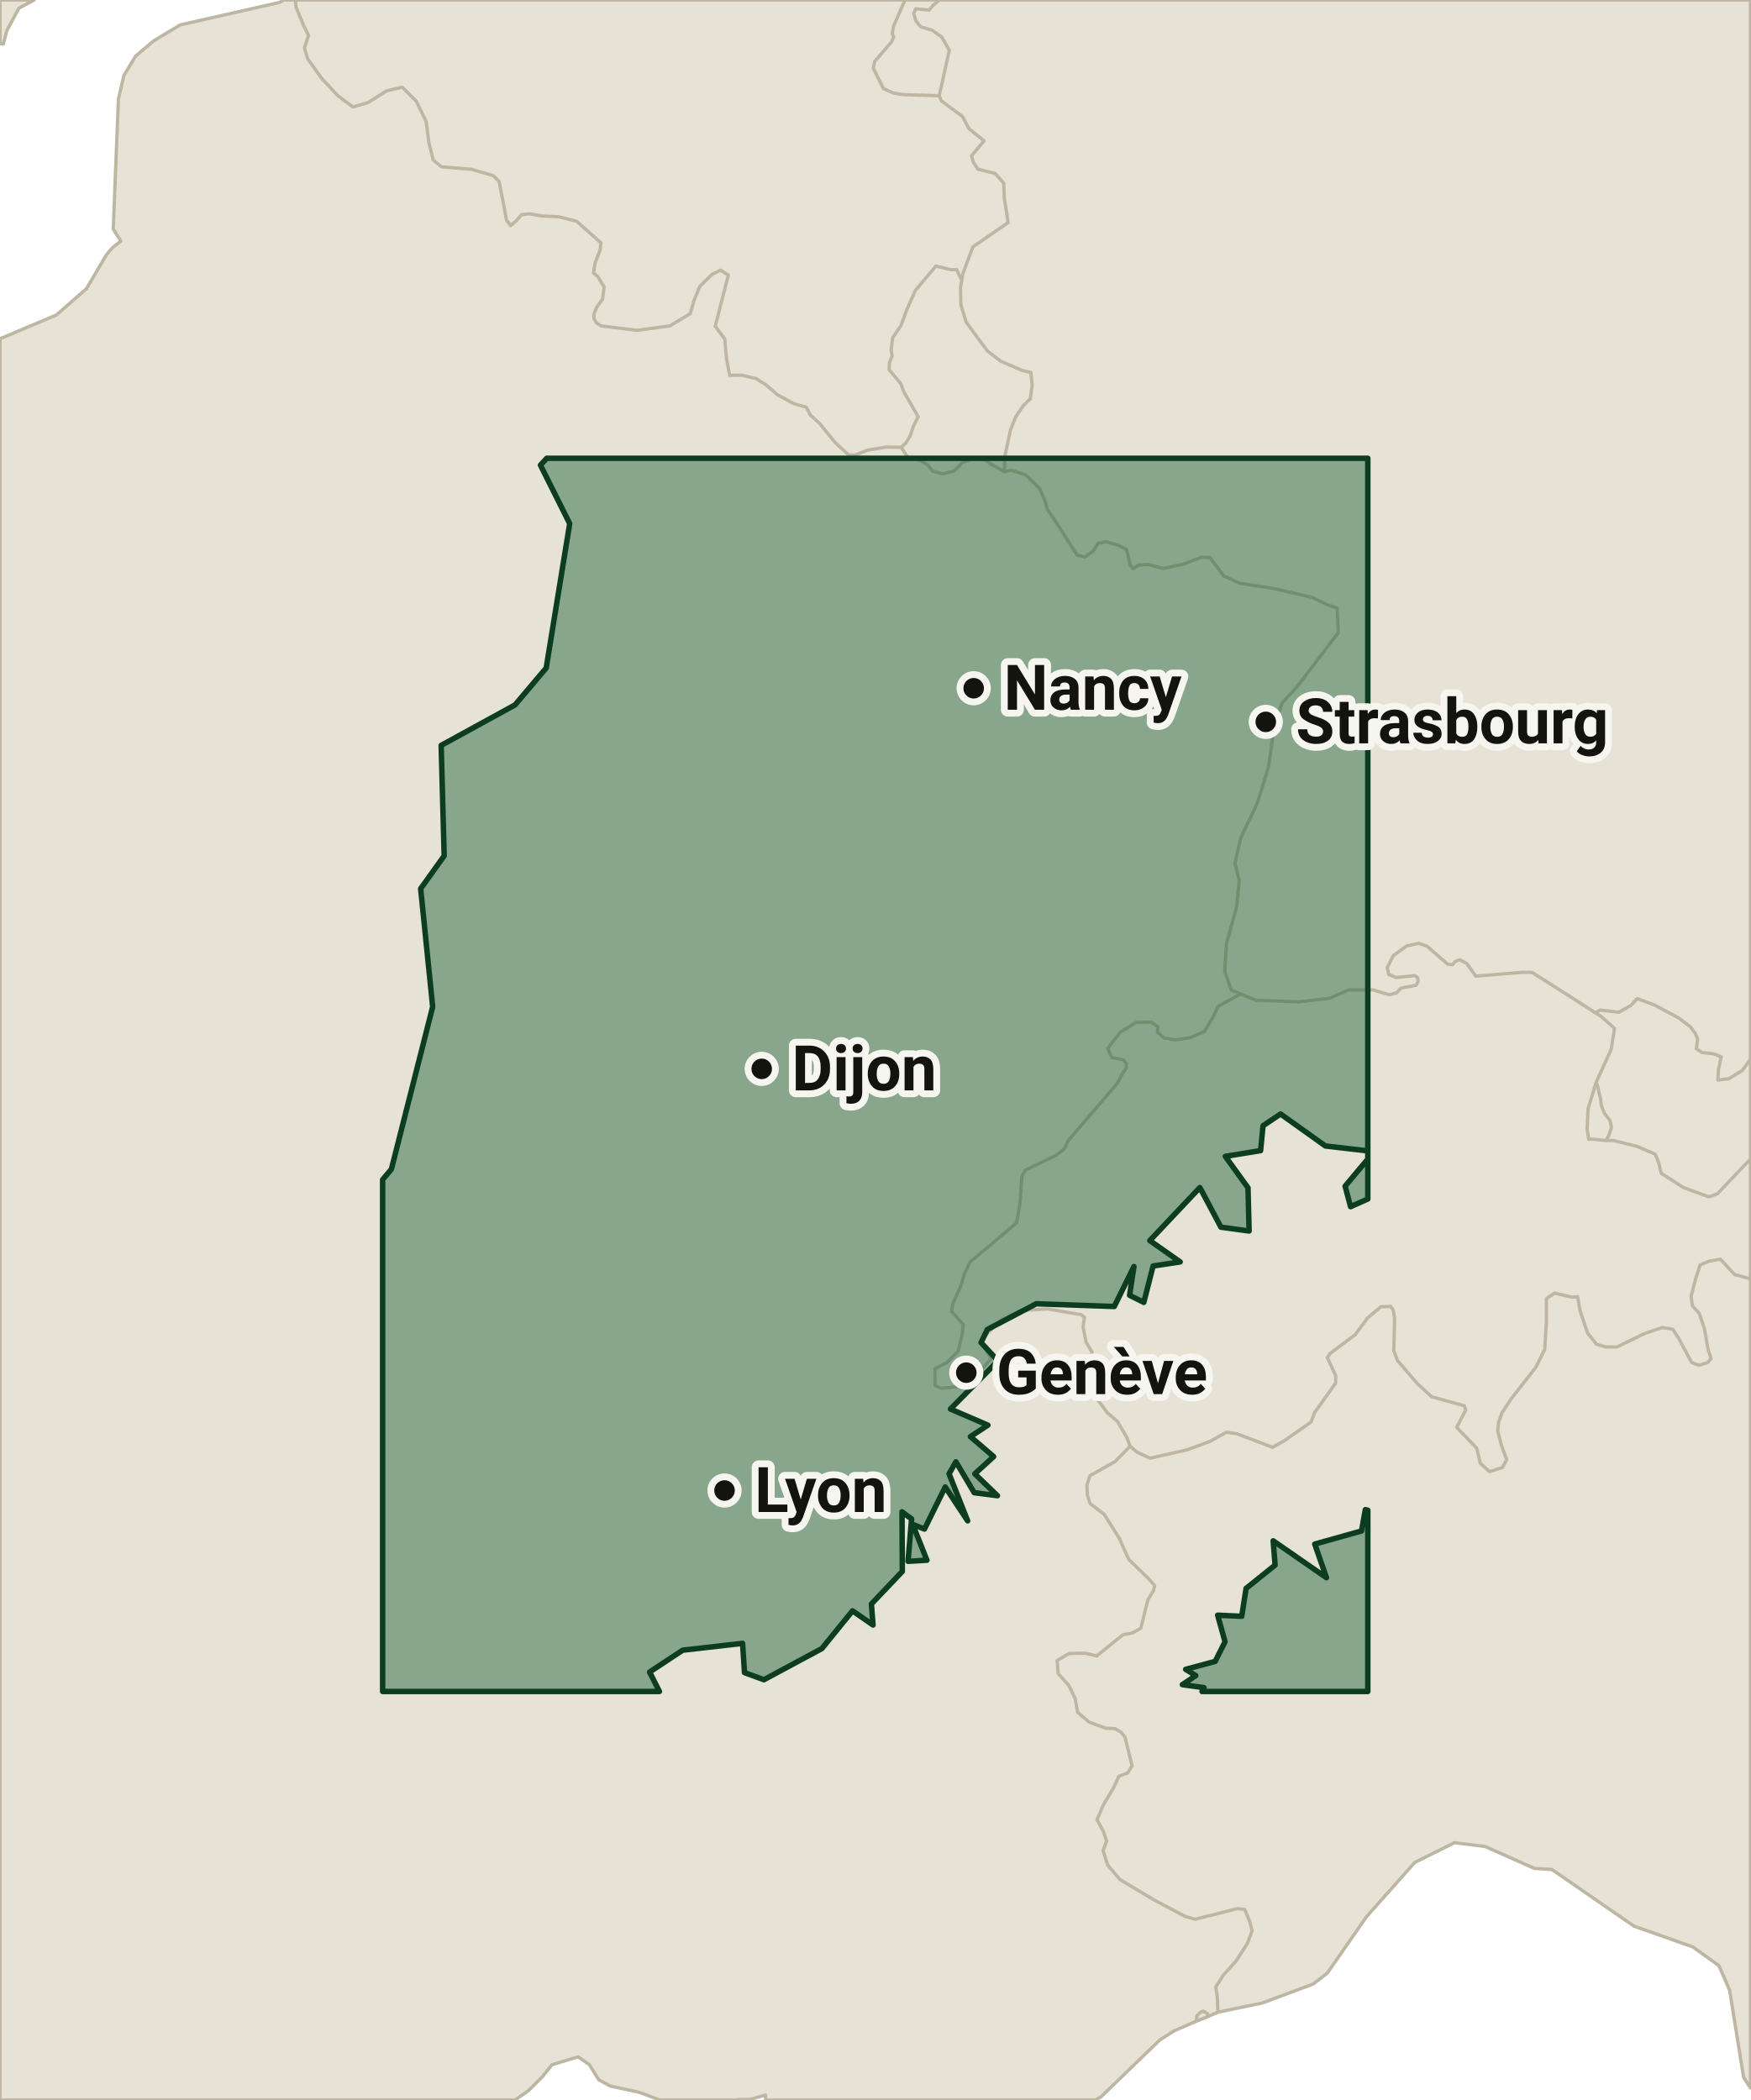
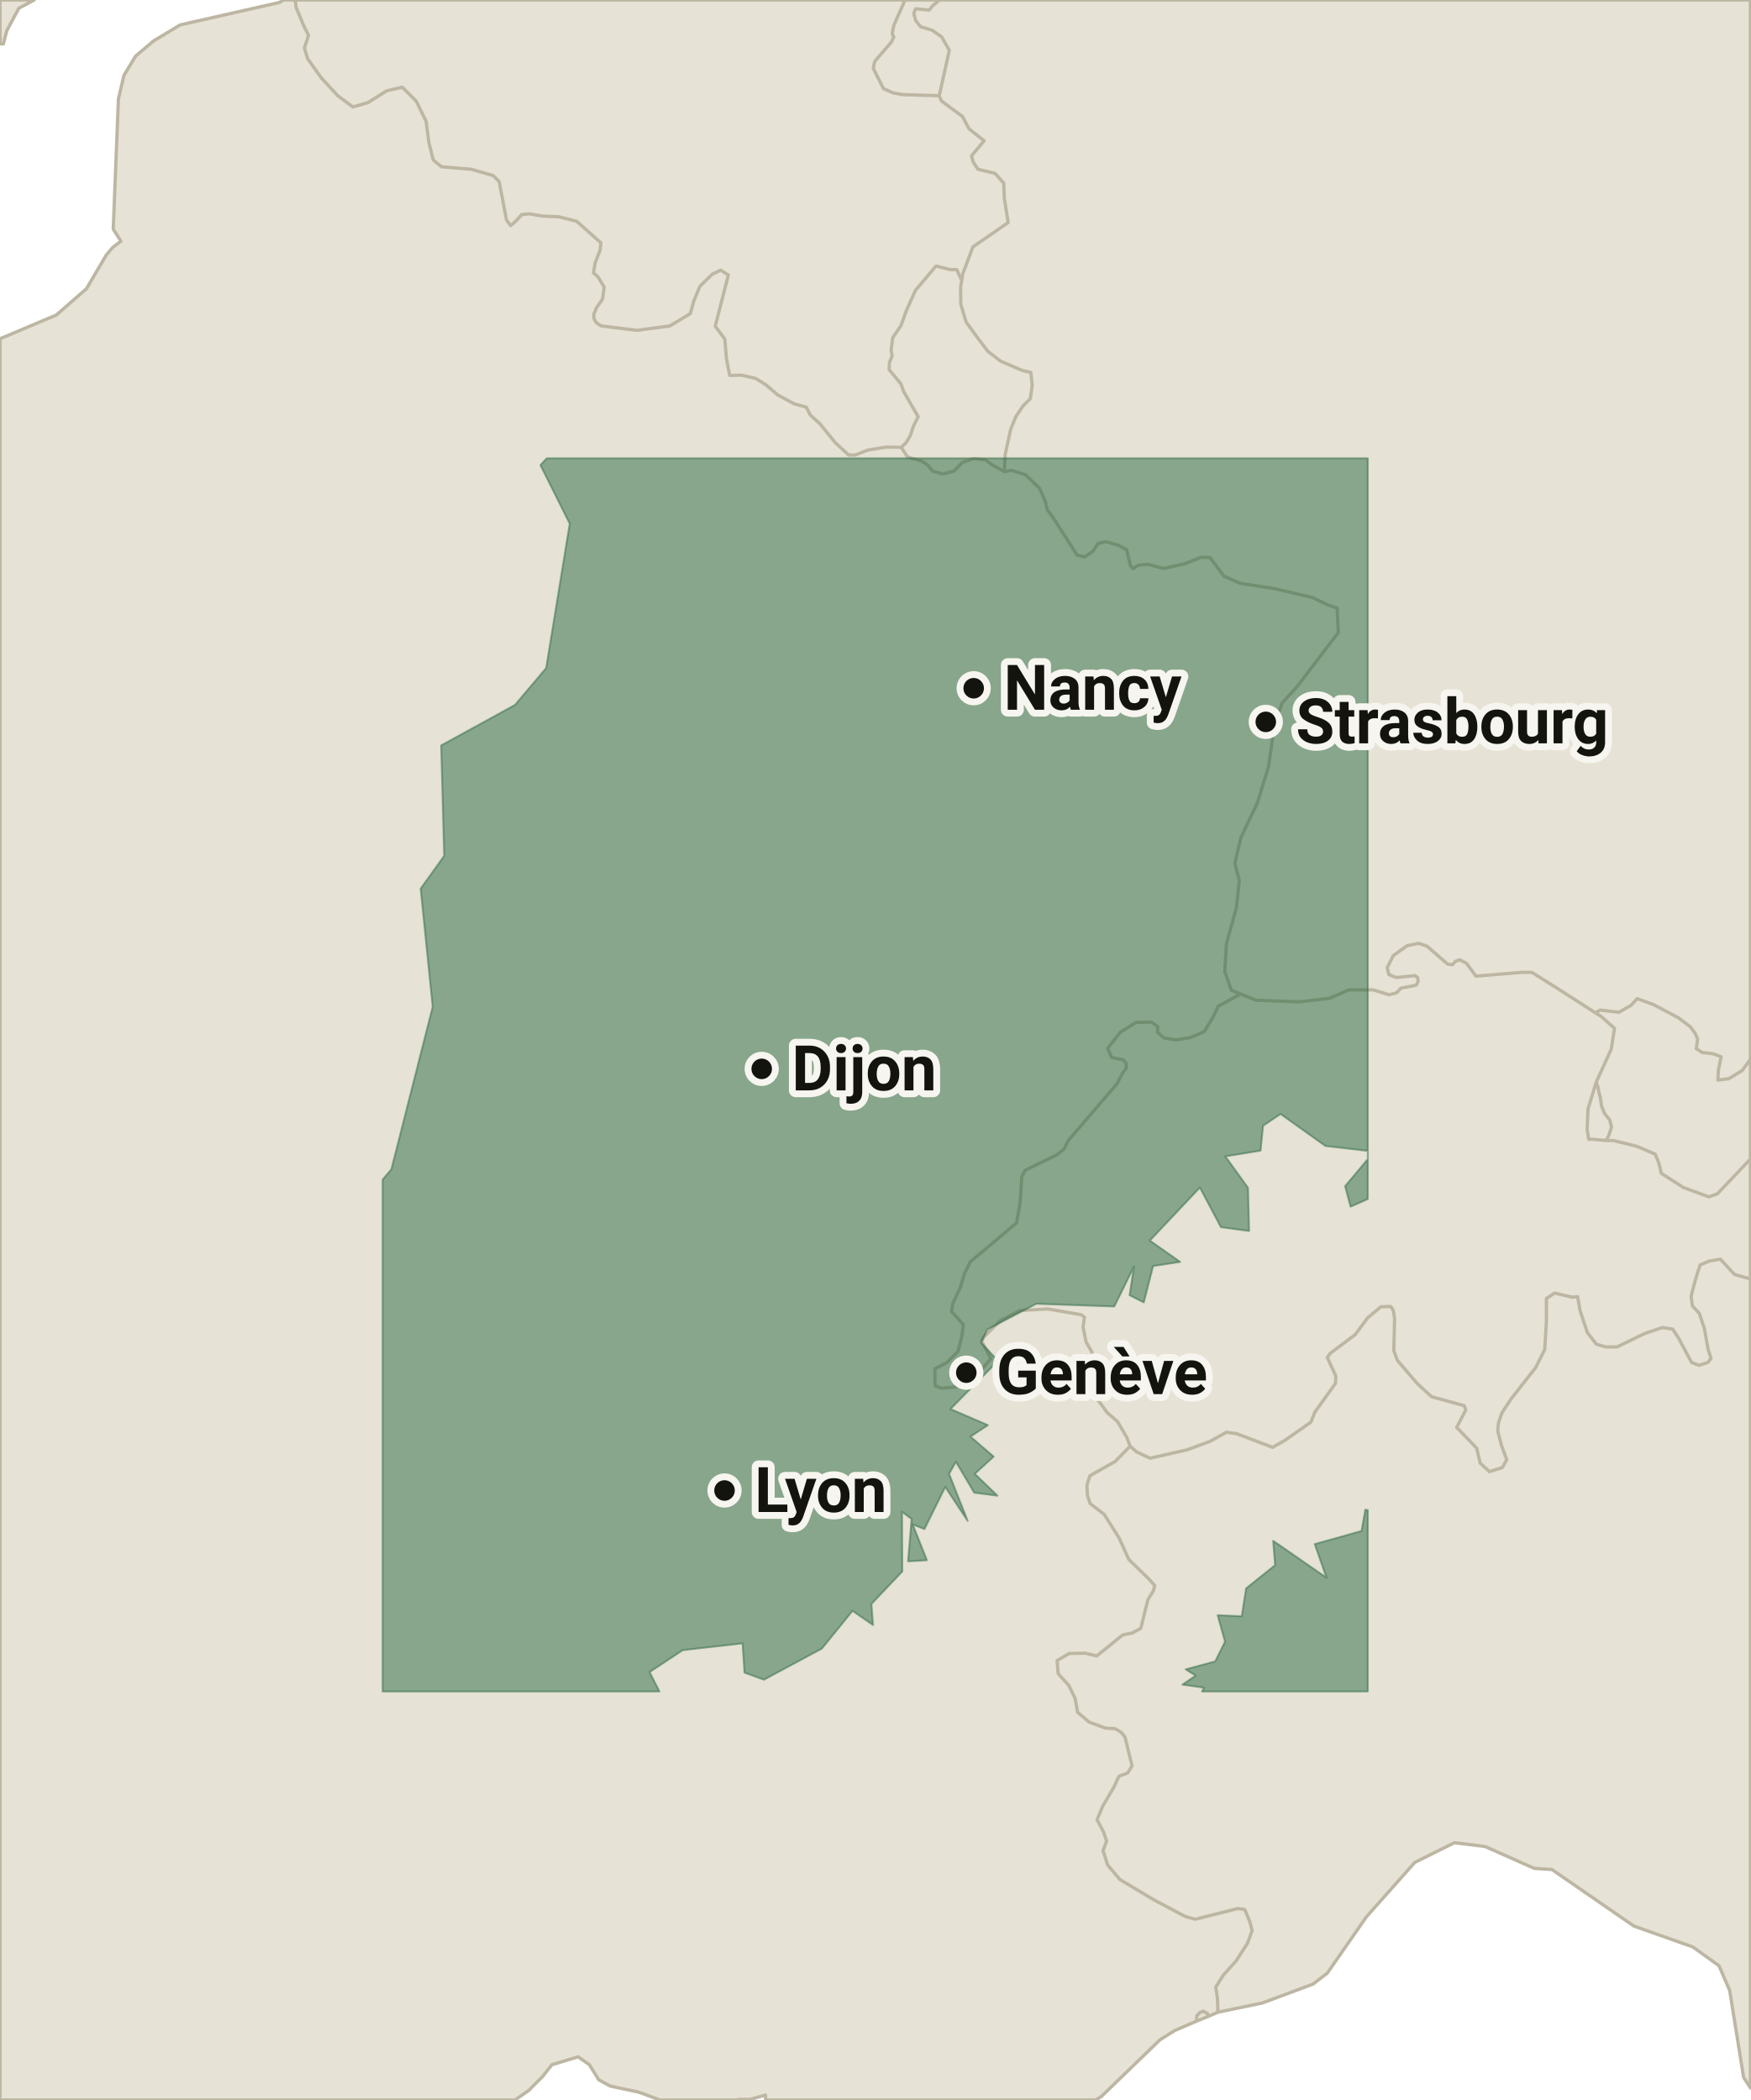
<svg xmlns="http://www.w3.org/2000/svg" viewBox="0 0 640 768" width="640" height="768" role="img">
  <style>
  .land { fill: #e6e2d5; stroke: #bdb6a3; stroke-width: 1.2; stroke-linejoin: round; }
  .admin { fill: none; stroke: #cfcabb; stroke-width: 1; stroke-linejoin: round; }
-   .cover { fill: #175e33; fill-opacity: 0.45; stroke: #0d3d20; stroke-width: 2; stroke-linejoin: round; }
+   /* One region is often a dozen Level III ecoregions, and they are drawn as one
+      path with a subpath each — so a heavy stroke outlines every *internal* seam
+      as boldly as the region's own edge. On the Mid-Atlantic, which is fifteen of
+      them, that read as a shattered windscreen. The seams are still drawn, because
+      the legend says the region is several ecoregions and the picture should agree,
+      but at a third the weight and much closer to the fill: fine internal texture,
+      not fifteen borders competing with the coastline. */
+   .cover { fill: #175e33; fill-opacity: 0.45; stroke: #2f6b45; stroke-opacity: 0.5;
+            stroke-width: 0.7; stroke-linejoin: round; }
  .cover-box { fill: #175e33; fill-opacity: 0.26; stroke: #0d3d20; stroke-width: 2;
               stroke-dasharray: 9 7; stroke-linejoin: round; }
  .pin { fill: #14140f; stroke: #f7f5ef; stroke-width: 2.5; }
  .pin-label { font: 600 23px system-ui, -apple-system, "Segoe UI", Roboto, sans-serif;
               fill: #14140f; stroke: #f7f5ef; stroke-width: 5; paint-order: stroke;
               stroke-linejoin: round; dominant-baseline: central; }
  @media (prefers-color-scheme: dark) {
    .land { fill: #2e3325; stroke: #545d43; }
    .admin { stroke: #434b36; }
-     .cover { fill: #7ec894; fill-opacity: 0.42; stroke: #b9e6c6; }
+     .cover { fill: #7ec894; fill-opacity: 0.42; stroke: #a6d8b6; stroke-opacity: 0.45; }
    .cover-box { fill: #7ec894; fill-opacity: 0.22; stroke: #b9e6c6; }
    .pin { fill: #f2f1e8; stroke: #14160f; }
    .pin-label { fill: #f2f1e8; stroke: #14160f; }
  }
</style>
  <path class="land" fill-rule="evenodd" d="M0 0L12.5 0L6.9 3L2.5 11.2L1.2 16.1L0 16ZM583.3 370.4L585.4 371.7L590.3 376.1L589.1 383.7L583.6 395.8L580.6 405.6L580.3 413.1L580.9 416.7L581.9 416.6L587.2 417.1L589.9 417.1L598.4 419.2L605.2 422.1L606.5 425.3L607.4 429.1L615.5 434.3L624.8 437.7L627.9 436.6L639.5 424.4L640 424.6L640 467.7L634.2 466.1L629 460.5L625 461.2L621.6 462.6L619.9 467.9L618.3 474.1L618.8 477.6L621.3 480.3L623.2 486L624.5 493.4L625.6 496.8L624.4 498.3L621.2 499.3L618.5 498.3L613.8 489.5L611.6 486.1L607.8 485.5L601.3 487.7L591.2 492.6L587.1 492.6L583.7 491.6L580.4 487.4L577.7 479.3L576.8 474.2L574.9 474.4L568.4 472.9L565.4 474.9L565.4 483.2L564.8 493.5L561.5 500.1L552.5 511.6L549.2 516.6L547.9 520.2L547.6 523.3L549 528.7L550.9 533.8L549.3 536.7L544.6 538.2L541.2 535.1L539.9 529.6L532.6 522L535.9 515.7L535.4 514.1L523.4 510.8L518.2 506L510.9 497.5L509.6 493.9L509.9 482.1L509.4 479.2L508.5 477.8L504.9 477.9L500 482L495.5 488.1L486.3 495L485.3 496.5L488.4 503.2L488.3 505.9L480.7 516.5L479.3 520.1L469.7 526.8L465.3 529.3L452.1 524.3L448.4 523.8L442.5 527.1L434.1 530.2L420.5 533.3L415.6 531L413.2 528.9L412 525.7L408.6 519.9L404.8 516.6L402.1 512.9L398.6 508.8L396.3 505.4L399.3 494.6L397.1 490.8L396 485.4L396.5 481.7L395.3 480.8L383.1 478.7L372.9 479.3L365.7 483L359.7 489L359 490.3L359.4 491.4L362.3 496.9L357.3 502.7L349.7 507.2L344.2 507.7L341.9 506.8L341.8 500.6L346.2 498.3L350.3 494.2L351.7 488.5L352.2 484.4L347.9 479.6L348.4 476.6L351.1 470.9L352.6 465.9L354.7 461.5L363.2 454.4L371.7 447.2L373 439.6L373.6 430.3L374.8 428L386.3 422.4L389.1 420.2L390.6 417.1L399.6 406.6L408.5 396.2L410.3 392.7L411.8 390.6L411.8 388.9L410.7 387.6L406.4 386.7L405 383.4L409.6 377.5L415.4 373.9L421 373.8L423.3 375.5L423.2 377.5L425.6 379.6L429.8 380.3L435.1 379.5L440.3 377.3L443.5 372L445.4 368L453.6 363.5L459.2 365.8L474.8 366.4L486.1 365.1L493.2 362L502 362L507.9 363.8L509 363.5L510.6 363.1L512.2 361.4L517.8 360.3L518.5 358.9L518.3 357.5L517.3 356.8L510.5 357.5L507.8 356.4L507.2 353.9L509.4 349.5L514.4 345.9L518.7 345L521.7 346L529.3 352.6L531.1 352.8L532.1 351.6L533.7 351L536.2 352.3L539.2 356.4L539.6 357L556.4 355.6L560.1 355.6L571.5 362.8L583.3 370.4ZM343.4 35L336.5 34.8L330 34.6L326.6 34L323 32.4L321.3 29L319.3 25L319.8 22.5L325.9 15.4L326.8 13.5L326.2 12.4L326.8 9.3L330.9 0L343.5 0L341.1 2L339.7 3.7L334.8 3.2L334.1 4.9L334.8 7.5L336.6 9.8L340.7 11L344.3 13.5L347.1 18.4L343.4 35ZM441.6 737.5L437.4 739.2L437.6 737.2L438.6 736.1L439.9 735.5L441.5 736.4L441.6 737.5ZM351.7 102.2L351.2 105L351.3 111.3L353.2 117.7L357.7 123.9L361.2 128.5L365.9 132.1L373.8 135.5L376.9 136.2L377.4 140.9L376.7 145.8L374 148.5L371.4 152.4L369.5 157.1L367.5 166.3L367.2 172.5L362.6 169.9L360.3 168.2L356.1 167.7L351.9 169.1L348.8 172.3L344.6 173.3L341 172.3L339 169.9L337.1 168.7L331.8 167.1L329.5 163.6L331.2 162L332.8 159.4L334 155.8L335.7 152.4L330.4 143.2L329.4 140.4L325.1 135.2L325.2 132.6L326.2 130.1L325.8 128.1L326.4 123.5L329.4 119.1L331.4 113.6L334.7 106.2L342.2 97.3L347.5 98.6L349.8 98.6L351.3 101.9L351.7 102.2ZM587.2 417.1L581.9 416.6L580.9 416.7L580.3 413.1L580.6 405.6L583.6 395.8L584.2 397.4L584.6 399.5L585.2 401.7L585.5 404.3L586.6 407.1L588.6 409.7L589.2 412.2L588.2 415.3L587.2 417.1ZM413.2 528.9L415.6 531L420.5 533.3L434.1 530.2L442.5 527.1L448.4 523.8L452.1 524.3L465.3 529.3L469.7 526.8L479.3 520.1L480.7 516.5L488.3 505.9L488.4 503.2L485.3 496.5L486.3 495L495.5 488.1L500 482L504.9 477.9L508.5 477.8L509.4 479.2L509.9 482.1L509.6 493.9L510.9 497.5L518.2 506L523.4 510.8L535.4 514.1L535.9 515.7L532.6 522L539.9 529.6L541.2 535.1L544.6 538.2L549.3 536.7L550.9 533.8L549 528.7L547.6 523.3L547.9 520.2L549.2 516.6L552.5 511.6L561.5 500.1L564.8 493.5L565.4 483.2L565.4 474.9L568.4 472.9L574.9 474.4L576.8 474.2L577.7 479.3L580.4 487.4L583.7 491.6L587.1 492.6L591.2 492.6L601.3 487.7L607.8 485.5L611.6 486.1L613.8 489.5L618.5 498.3L621.2 499.3L624.4 498.3L625.6 496.8L624.5 493.4L623.2 486L621.3 480.3L618.8 477.6L618.3 474.1L619.9 467.9L621.6 462.6L625 461.2L629 460.5L634.2 466.1L640 467.7L640 763.6L637.5 759.7L632.4 727.9L628.5 718.9L618.9 712L597.4 704.4L567.4 683.7L561 683.3L543 675.3L531.8 673.9L517.3 681.1L499.6 701L485.3 721.6L480.1 725.6L461.6 732.5L445.3 735.9L445.1 730.6L444.5 726.7L447.3 722.3L451.9 717.2L456.1 710.7L457.8 706.1L457 702.9L455.1 698.3L452.5 698L437 701.9L433.4 700.9L421.9 694.8L409.5 687.4L405 682.1L403.3 676.8L404.6 673.3L403.5 670L401.1 665.5L403.3 660.3L407.1 653.9L409.1 649.6L412.3 648.4L413.9 645.8L411.3 635.2L409.9 633.5L407.7 632.2L404.2 632L398.2 629.8L394 626.2L393.1 621.2L390.8 616.4L386.9 612.1L386.5 607.3L390.9 604.7L396.8 604.6L401 605.6L410.5 597.9L414 597.2L417.1 595.5L419.7 585L421.7 581.8L422.2 579.9L420.3 577.7L412.7 570.3L409.2 562.5L403.7 553.8L398.6 549.9L397.6 546.9L397.4 543.1L398.5 539.7L407.7 534.5L413.2 528.9ZM583.3 370.4L571.5 362.8L560.1 355.6L556.4 355.6L539.6 357L539.2 356.4L536.2 352.3L533.7 351L532.1 351.6L531.1 352.8L529.3 352.6L521.7 346L518.7 345L514.4 345.9L509.4 349.5L507.2 353.9L507.8 356.4L510.5 357.5L517.3 356.8L518.3 357.5L518.5 358.9L517.8 360.3L512.2 361.4L510.6 363.1L509 363.5L507.9 363.8L502 362L493.2 362L486.1 365.1L474.8 366.4L459.2 365.8L453.6 363.5L450.2 362.1L447.8 355.3L448.4 345.2L452.1 331.8L453.1 322L451.5 315.7L453.7 306.3L459.7 293.7L463.8 280.4L465.8 266.4L468.7 257.2L474.5 250.8L488.2 232.8L489.3 231.4L488.9 222.4L485.2 221.1L479.8 218.5L466.1 215.3L453.3 213.3L447.5 210.7L442.4 203.9L439.2 203.8L433.1 206.2L425.4 207.9L419.7 206.4L416.2 206.7L414.3 208L413.3 206.8L411.9 201L408.9 199.4L404.4 198.1L401.5 198.7L399.6 201.6L396.6 203.7L393.8 203L385.1 189.4L382.9 186.4L382.3 183.7L380.1 178.6L374.9 173.6L369.8 172L367.2 172.5L367.5 166.3L369.5 157.1L371.4 152.4L374 148.5L376.7 145.8L377.4 140.9L376.9 136.2L373.8 135.5L365.9 132.1L361.2 128.5L357.7 123.9L353.2 117.7L351.3 111.3L351.2 105L351.7 102.2L352 100.2L355.7 90.3L368.6 81.4L367.2 72.5L367 67L363.8 63.4L357.6 61.9L355.9 59.4L355.2 57L359.8 51.5L354.3 47.1L351.9 42.6L344.2 36.9L343.4 35L347.1 18.4L344.3 13.5L340.7 11L336.6 9.8L334.8 7.5L334.1 4.9L334.8 3.2L339.7 3.7L341.1 2L343.5 0L640 0L640 387.4L637 391.5L632.1 394.5L628.1 395L628.3 391.2L629.3 386.5L626.5 385.4L622.3 384.9L620.2 383.5L620.7 380L619.8 377.9L618 375.5L613.8 372.3L604.8 367.5L598.6 365.2L596.3 367.7L591.9 370.2L585 369.4L583.3 370.4ZM453.6 363.5L445.4 368L443.5 372L440.3 377.3L435.1 379.5L429.8 380.3L425.6 379.6L423.2 377.5L423.3 375.5L421 373.8L415.4 373.9L409.6 377.5L405 383.4L406.4 386.7L410.7 387.6L411.8 388.9L411.8 390.6L410.3 392.7L408.5 396.2L399.6 406.6L390.6 417.1L389.1 420.2L386.3 422.4L374.8 428L373.6 430.3L373 439.6L371.7 447.2L363.2 454.4L354.7 461.5L352.6 465.9L351.1 470.9L348.4 476.6L347.9 479.6L352.2 484.4L351.7 488.5L350.3 494.2L346.2 498.3L341.8 500.6L341.9 506.8L344.2 507.7L349.7 507.2L357.3 502.7L362.3 496.9L359.4 491.4L359 490.3L359.7 489L365.7 483L372.9 479.3L383.1 478.7L395.3 480.8L396.5 481.7L396 485.4L397.1 490.8L399.3 494.6L396.3 505.4L398.6 508.8L402.1 512.9L404.8 516.6L408.6 519.9L412 525.7L413.2 528.9L407.7 534.5L398.5 539.7L397.4 543.1L397.6 546.9L398.6 549.9L403.7 553.8L409.2 562.5L412.7 570.3L420.3 577.7L422.2 579.9L421.7 581.8L419.7 585L417.1 595.5L414 597.2L410.5 597.9L401 605.6L396.8 604.6L390.9 604.7L386.5 607.3L386.9 612.1L390.8 616.4L393.1 621.2L394 626.2L398.2 629.8L404.2 632L407.7 632.2L409.9 633.5L411.3 635.2L413.9 645.8L412.3 648.4L409.1 649.6L407.1 653.9L403.3 660.3L401.1 665.5L403.5 670L404.6 673.3L403.3 676.8L405 682.1L409.5 687.4L421.9 694.8L433.4 700.9L437 701.9L452.5 698L455.1 698.3L457 702.9L457.8 706.1L456.1 710.7L451.9 717.2L447.3 722.3L444.5 726.7L445.1 730.6L445.3 735.9L441.6 737.5L441.5 736.4L439.9 735.5L438.6 736.1L437.6 737.2L437.4 739.2L429.5 742.6L424.1 746L402.6 766.8L400.5 768L279.9 768L279.9 766.2L274.2 767.8L269.8 767.8L269.5 768L241.2 768L235.7 765.9L233.4 765.1L223.1 762.9L218.9 760.6L215.5 755.1L212.9 753.3L211.4 752.2L201.8 755.1L198.4 759.4L193.2 764.6L188.3 768L0 768L0 123.9L20.6 115.2L31.6 105.6L38.9 93.2L41.2 90.5L44.2 88.2L41.4 83.8L43.3 36.2L45.3 27.6L49.6 20.5L56.1 15L65.9 9.1L102.2 0.9L103.7 0L107.9 0L108.3 2.8L111 9.3L112.8 12.9L111.3 17.6L112.5 21.5L117.4 28.4L123.5 35L129 39.1L130.5 38.7L134.6 37.5L141.4 33.2L147.1 31.9L150.4 35.2L152.2 37L155.8 44.4L156.8 52.1L158.4 58.5L161.4 61L172.3 61.9L180.3 64.2L182.5 66.4L185.2 80.5L186.7 82.5L188.7 80.8L190.7 78.5L193.5 78.2L198.2 79L204.4 79.3L210.8 80.9L219.7 88.8L219.4 91.5L217.6 96.1L217 99.8L218.6 101.2L220.9 105L220.3 109.4L218.1 112.5L217.1 115L217.2 116.6L218 118L219.8 119.2L232.9 120.8L244.9 119.2L252.4 114.7L253.7 110L255.9 104.7L260.4 100.3L263.5 98.8L266.3 100.6L261.5 119.3L265 124L265.6 131.1L266.8 137.3L271.1 137.2L276.3 138.4L280 140.7L284.3 144.4L290.4 147.7L294.8 148.9L296.3 151.8L299.8 155L305.4 161.9L310.3 166.4L312.7 166.4L317.3 164.6L324.1 163.5L329.5 163.6L331.8 167.1L337.1 168.7L339 169.9L341 172.3L344.6 173.3L348.8 172.3L351.9 169.1L356.1 167.7L360.3 168.2L362.6 169.9L367.2 172.5L369.8 172L374.9 173.6L380.1 178.6L382.3 183.7L382.9 186.4L385.1 189.4L393.8 203L396.6 203.7L399.6 201.6L401.5 198.7L404.4 198.1L408.9 199.4L411.9 201L413.3 206.8L414.3 208L416.2 206.7L419.7 206.4L425.4 207.9L433.1 206.2L439.2 203.8L442.4 203.9L447.5 210.7L453.3 213.3L466.1 215.3L479.8 218.5L485.2 221.1L488.9 222.4L489.3 231.4L488.2 232.8L474.5 250.8L468.7 257.2L465.8 266.4L463.8 280.4L459.7 293.7L453.7 306.3L451.5 315.7L453.1 322L452.1 331.8L448.4 345.2L447.8 355.3L450.2 362.1L453.6 363.5ZM330.9 0L326.8 9.3L326.2 12.4L326.8 13.5L325.9 15.4L319.8 22.5L319.3 25L321.3 29L323 32.4L326.6 34L330 34.6L336.5 34.8L343.4 35L344.2 36.9L351.9 42.6L354.3 47.1L359.8 51.5L355.2 57L355.9 59.4L357.6 61.9L363.8 63.4L367 67L367.2 72.5L368.6 81.4L355.7 90.3L352 100.2L351.7 102.2L351.3 101.9L349.8 98.6L347.5 98.6L342.2 97.3L334.7 106.2L331.4 113.6L329.4 119.1L326.4 123.5L325.8 128.1L326.2 130.1L325.2 132.6L325.1 135.2L329.4 140.4L330.4 143.2L335.7 152.4L334 155.8L332.8 159.4L331.2 162L329.5 163.6L324.1 163.5L317.3 164.6L312.7 166.4L310.3 166.4L305.4 161.9L299.8 155L296.3 151.8L294.8 148.9L290.4 147.7L284.3 144.4L280 140.7L276.3 138.4L271.1 137.2L266.8 137.3L265.6 131.1L265 124L261.5 119.3L266.3 100.6L263.5 98.8L260.4 100.3L255.9 104.7L253.7 110L252.4 114.7L244.9 119.2L232.9 120.8L219.8 119.2L218 118L217.2 116.6L217.1 115L218.1 112.5L220.3 109.4L220.9 105L218.6 101.2L217 99.8L217.6 96.1L219.4 91.5L219.7 88.8L210.8 80.9L204.4 79.3L198.2 79L193.5 78.2L190.7 78.5L188.7 80.8L186.7 82.5L185.2 80.5L182.5 66.4L180.3 64.2L172.3 61.9L161.4 61L158.4 58.5L156.8 52.1L155.8 44.4L152.2 37L150.4 35.2L147.1 31.9L141.4 33.2L134.6 37.5L130.5 38.7L129 39.1L123.5 35L117.4 28.4L112.5 21.5L111.3 17.6L112.8 12.9L111 9.3L108.3 2.8L107.9 0ZM583.6 395.8L589.1 383.7L590.3 376.1L585.4 371.7L583.3 370.4L585 369.4L591.9 370.2L596.3 367.7L598.6 365.2L604.8 367.5L613.8 372.3L618 375.5L619.8 377.9L620.7 380L620.2 383.5L622.3 384.9L626.5 385.4L629.3 386.5L628.3 391.2L628.1 395L632.1 394.5L637 391.5L640 387.4L640 424.6L639.5 424.4L627.9 436.6L624.8 437.7L615.5 434.3L607.4 429.1L606.5 425.3L605.2 422.1L598.4 419.2L589.9 417.1L587.2 417.1L588.2 415.3L589.2 412.2L588.6 409.7L586.6 407.1L585.5 404.3L585.2 401.7L584.6 399.5L584.2 397.4L583.6 395.8Z" />
  <path class="cover" fill-rule="evenodd" d="M500.1 167.6L199.9 167.6L197.6 170.1L208.3 191.5L199.7 244.3L188.3 257.8L161.3 272.6L162.4 313L153.8 325L158.2 368.2L143.1 427.6L139.9 431.4L139.9 618.6L241.1 618.6L237.5 611.5L249.6 603.5L271.5 601L272.2 611.7L279.3 614.3L300.5 602.9L311.7 589.1L319.2 594.3L318.6 586.6L329.9 574.7L329.8 552.9L333.3 555.5L332 571L338.9 570.6L333.7 557.5L338 559.2L345.6 543.8L353.8 556.2L347 539L349.5 534.6L356.2 545.9L364.7 547L356.4 539L363.3 532.7L354.8 525.4L361.2 521.2L347.5 515.3L364.9 497.7L358.7 491L361 486.2L378.9 476.8L407.4 477.8L414.6 463.2L413 473.7L418.2 476.3L421.6 463L431.5 461.5L420.4 453.7L438.7 434.3L446.4 448.8L456.7 450.2L456.3 434.4L448 422.9L460.9 420.8L461.8 411.7L468.2 407.4L484.6 419.1L500.1 420.9L500.1 423.9L491.8 433.8L493.8 441.3L500.1 438.5ZM500.1 618.6L500.1 552.3L499.2 552.1L497.8 559.9L480.7 564.7L485 577L465.5 563.5L466.2 572.4L455.6 580.9L454 591.1L445.2 590.7L447.9 600.4L444.3 607.6L433.5 610.5L437.2 612.8L432.3 616.1L440.2 617.2L439.5 618.6Z" />
  <circle class="pin" cx="356" cy="251.7" r="5" />
  <text class="pin-label" x="367" y="251.7" text-anchor="start">Nancy</text>
  <circle class="pin" cx="462.8" cy="264" r="5" />
  <text class="pin-label" x="473.8" y="264" text-anchor="start">Strasbourg</text>
  <circle class="pin" cx="278.5" cy="390.9" r="5" />
  <text class="pin-label" x="289.5" y="390.9" text-anchor="start">Dijon</text>
  <circle class="pin" cx="264.9" cy="545.1" r="5" />
  <text class="pin-label" x="275.9" y="545.1" text-anchor="start">Lyon</text>
  <circle class="pin" cx="353.3" cy="502" r="5" />
  <text class="pin-label" x="364.3" y="502" text-anchor="start">Genève</text>
</svg>
